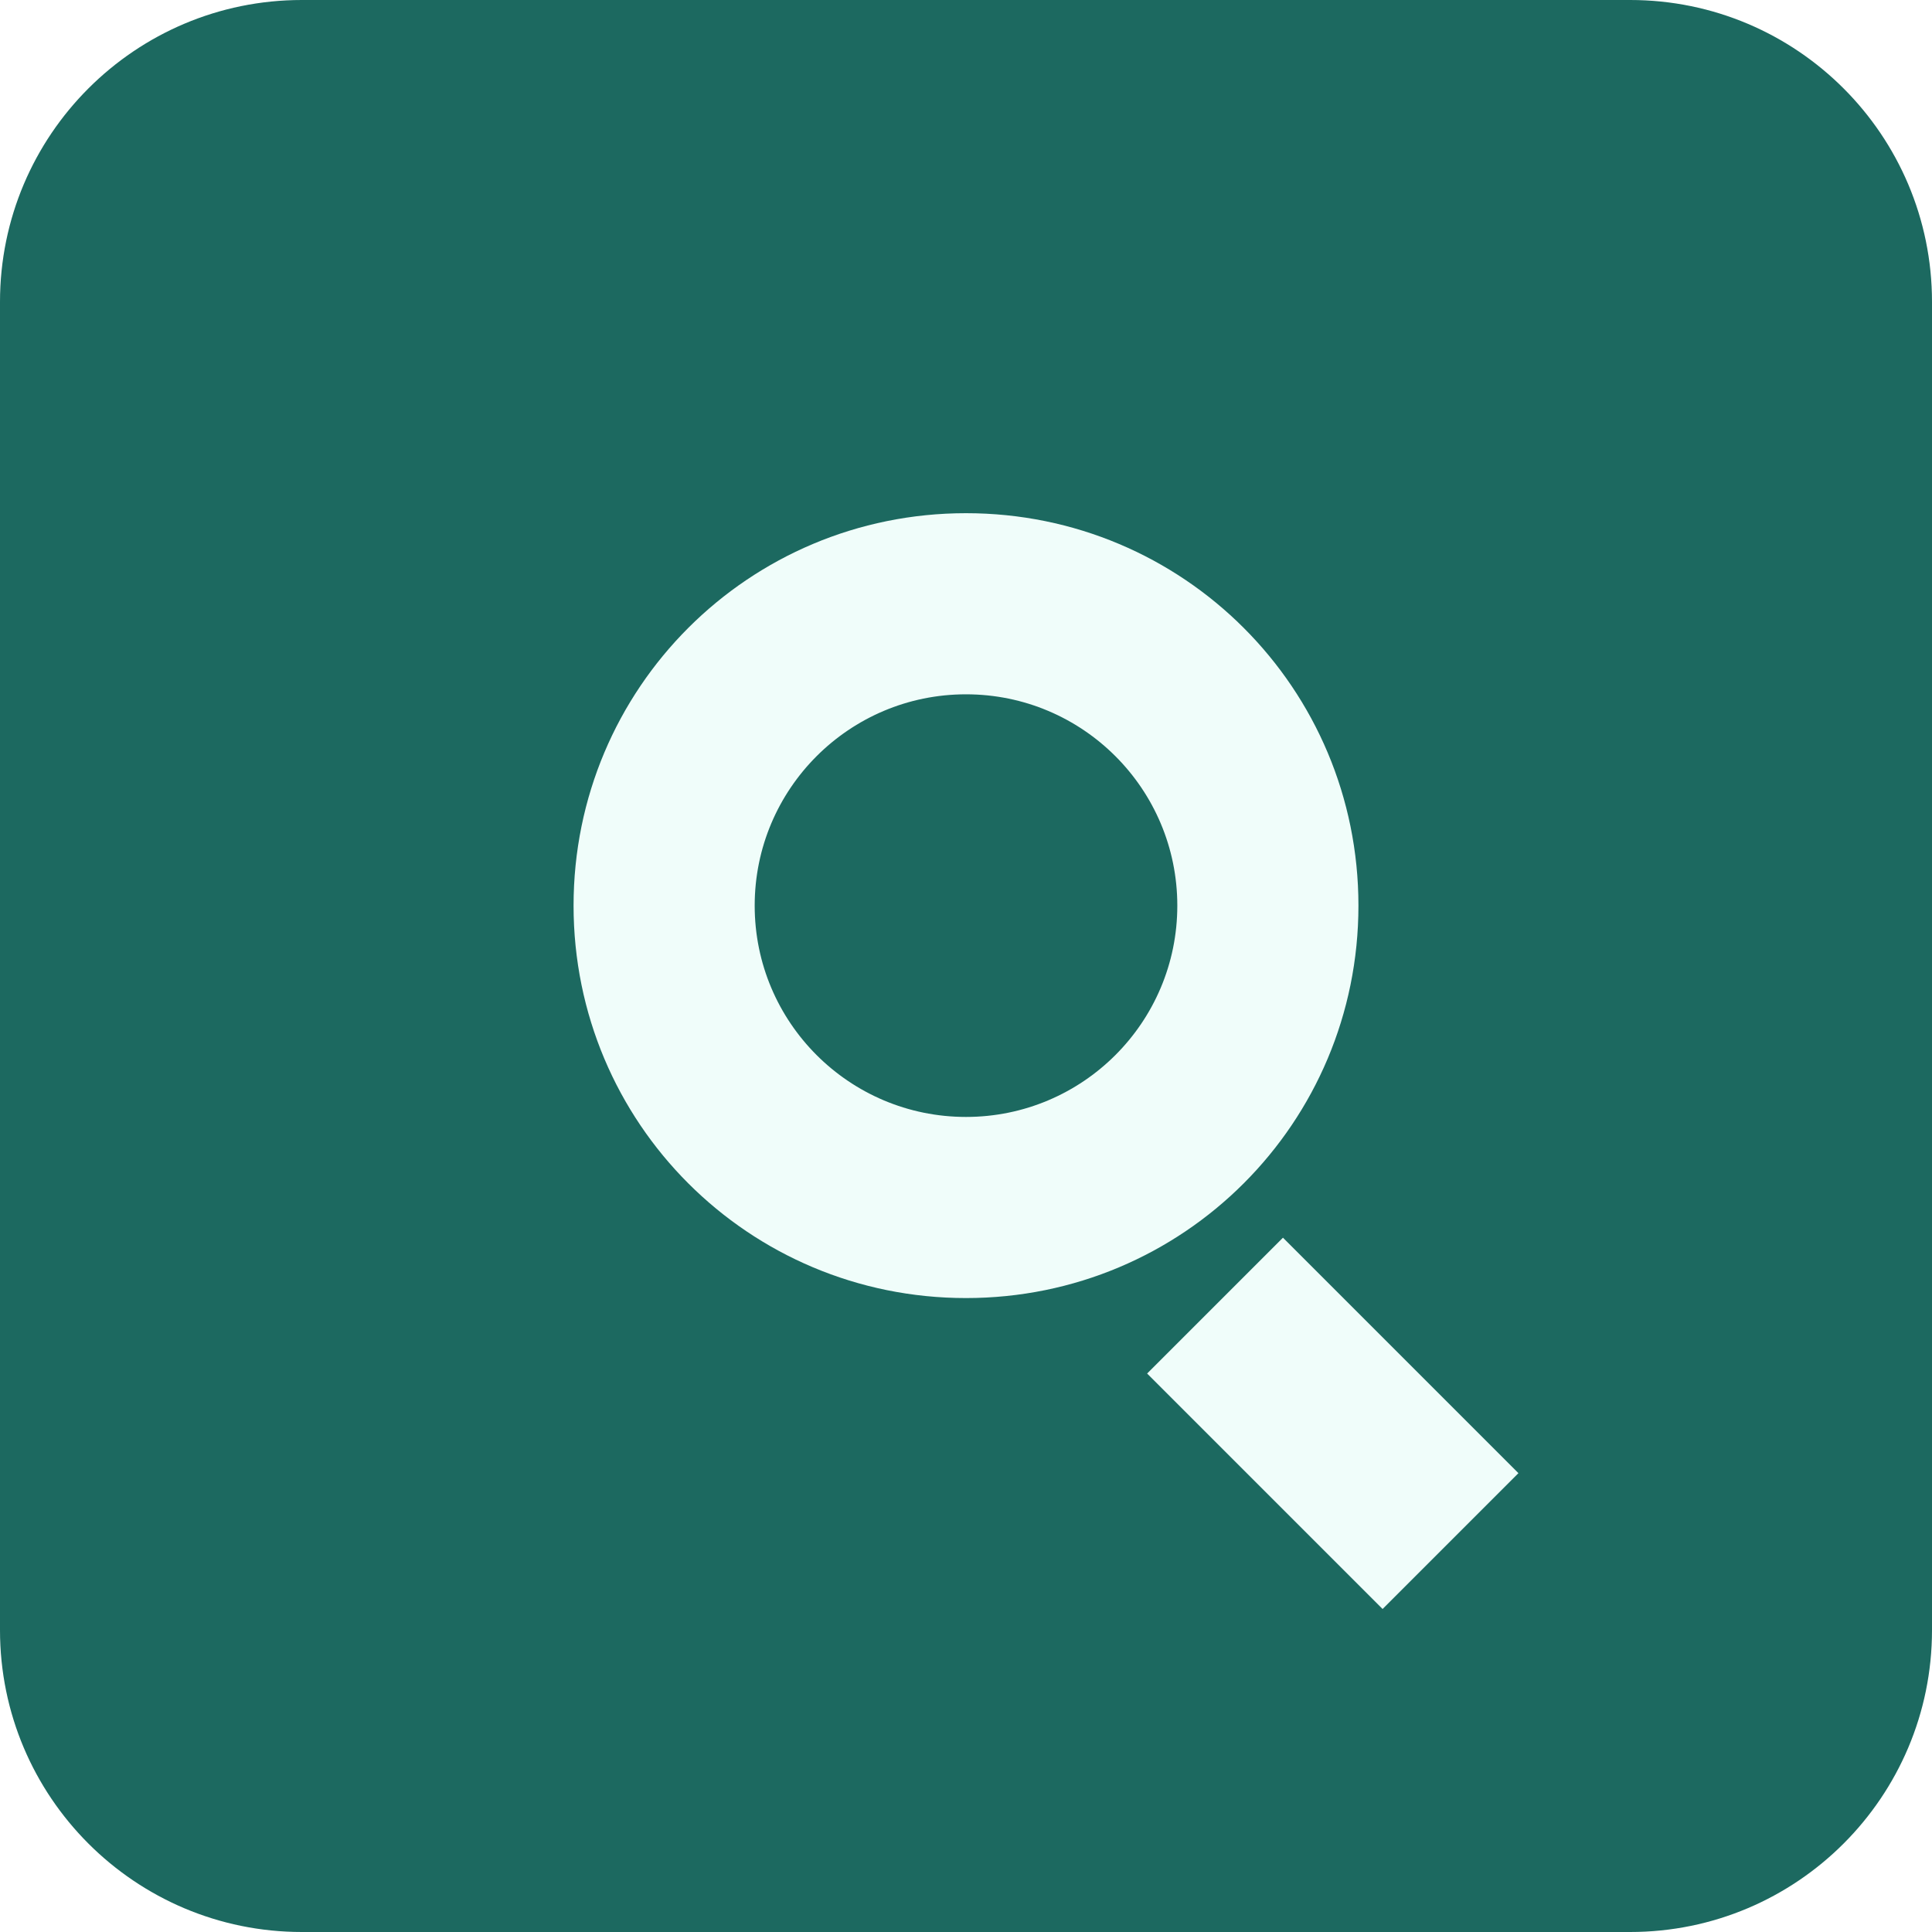
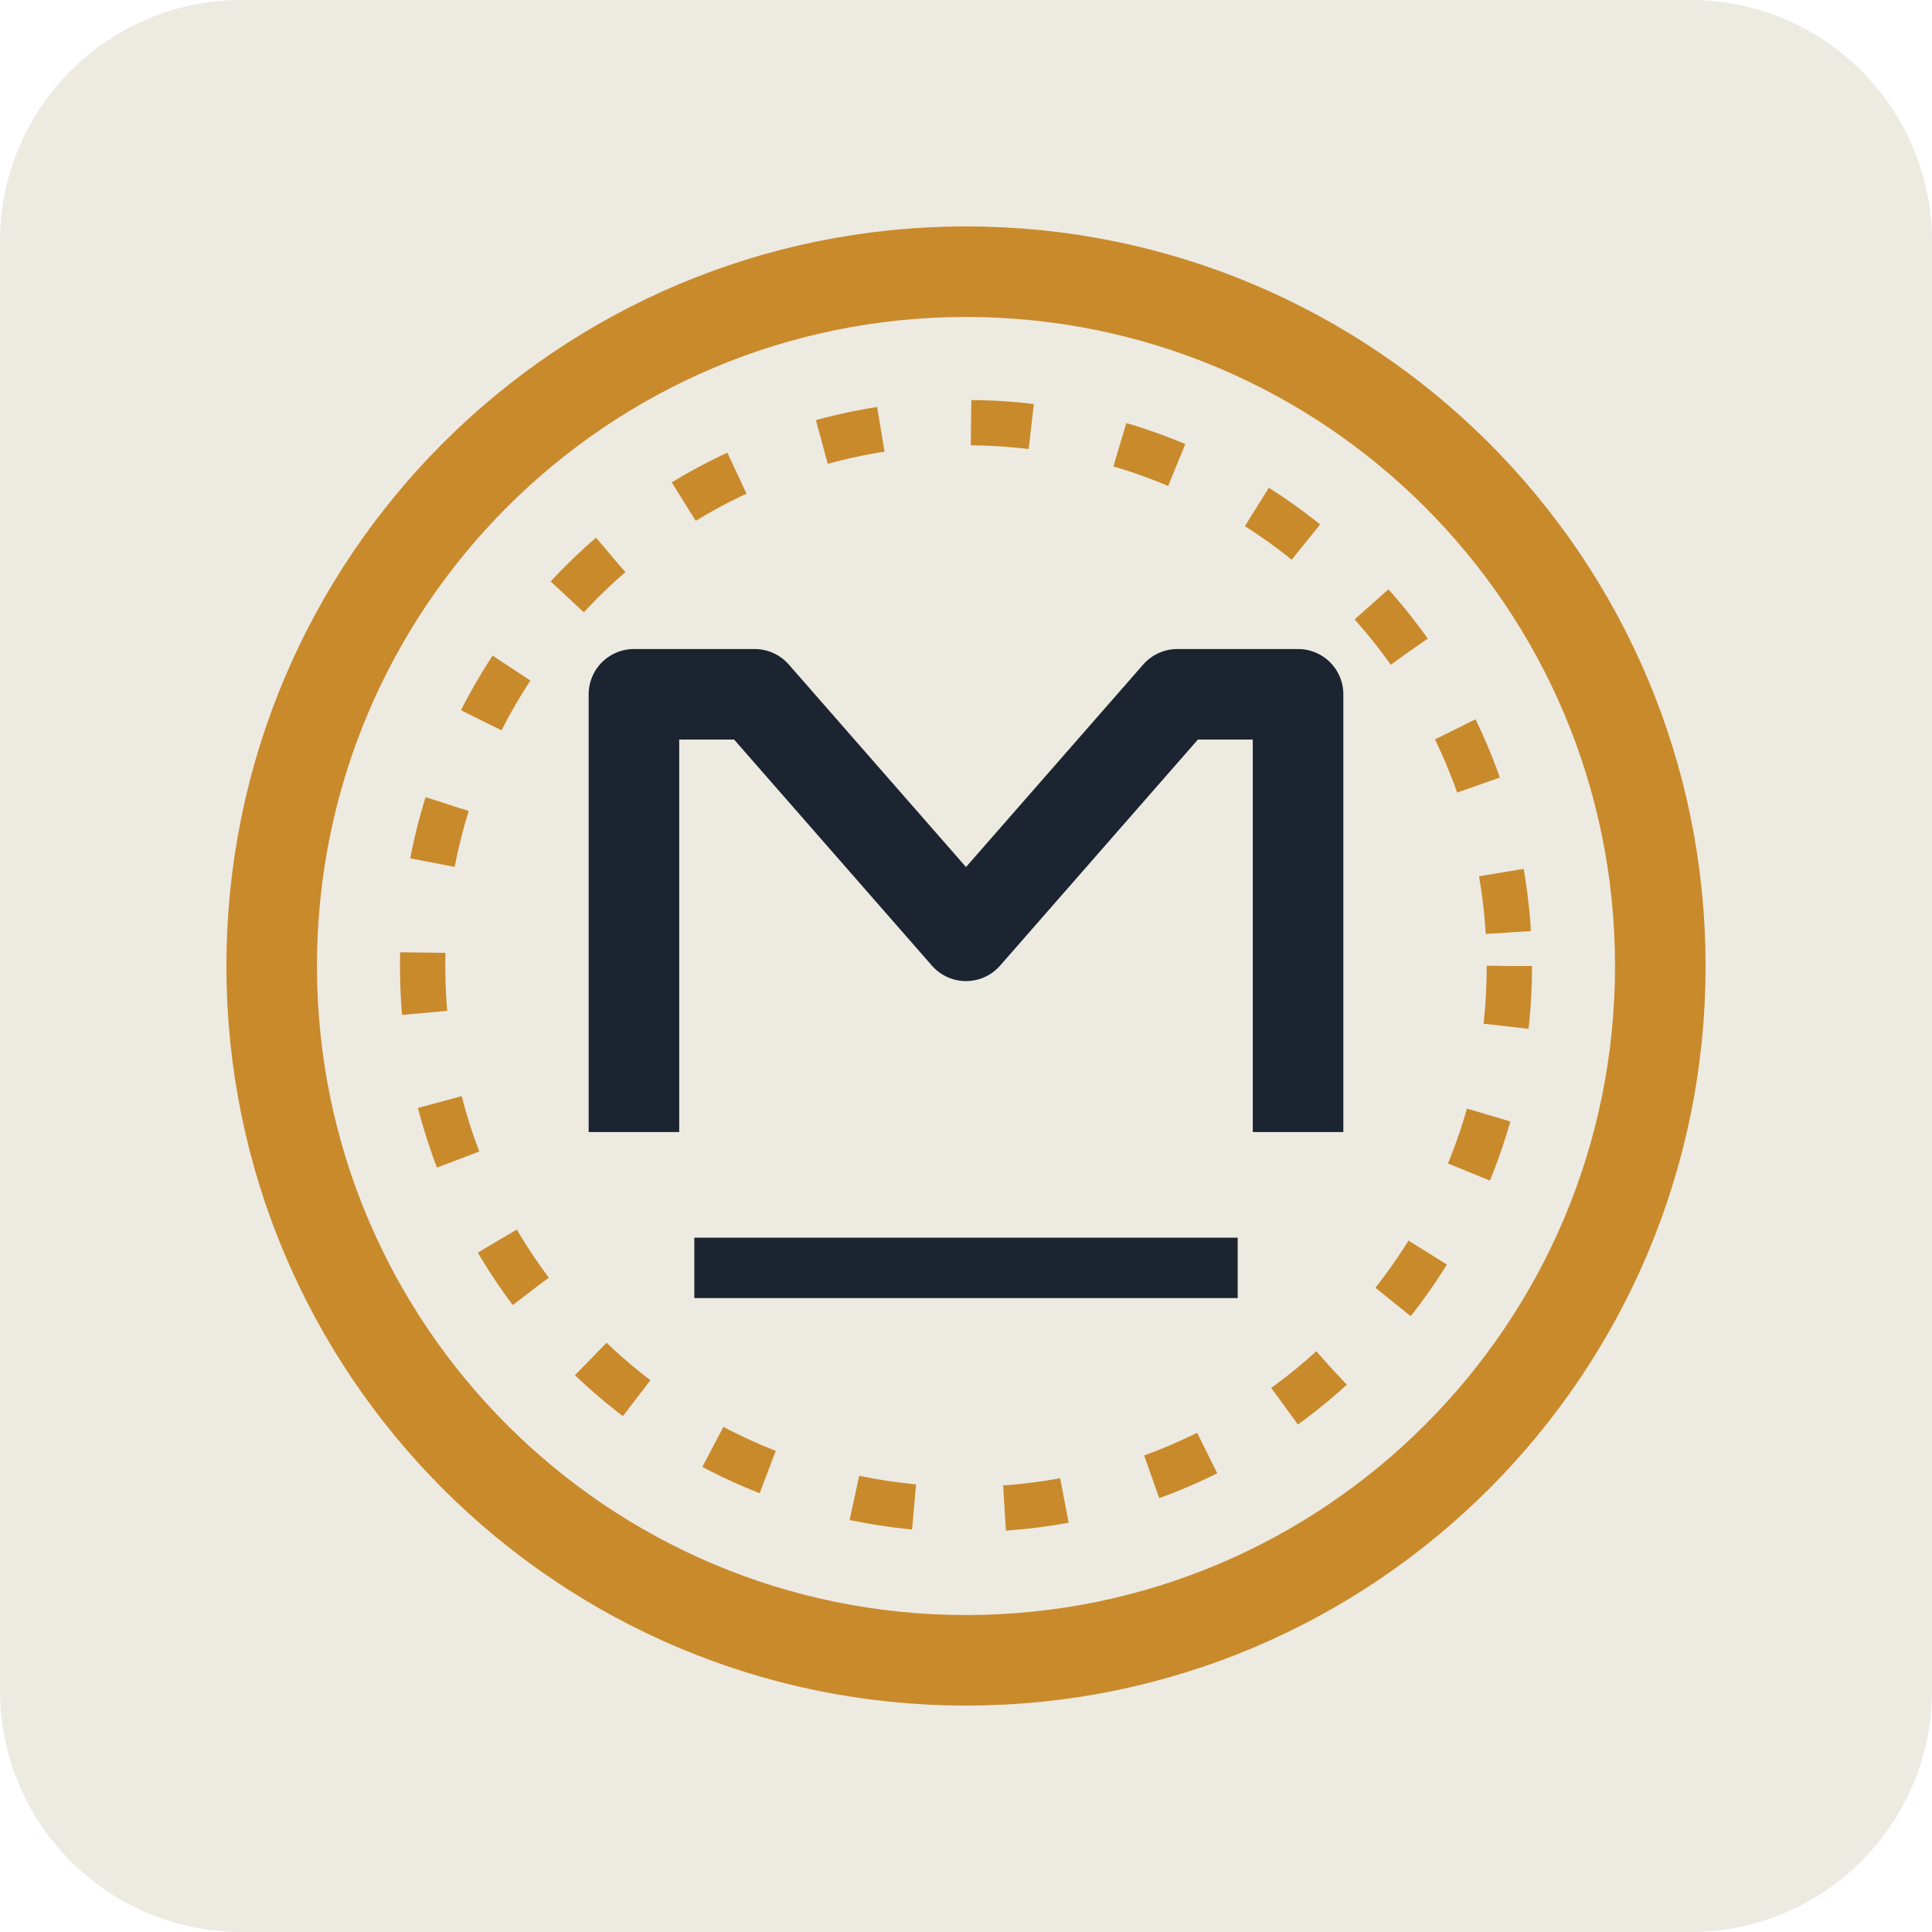
<svg xmlns="http://www.w3.org/2000/svg" viewBox="0 0 64 64">
-   <rect width="64" height="64" rx="10" fill="#1c6960" />
-   <path fill="#f0fdfa" d="M19 30c0-7.2 5.8-13 13-13s13 5.8 13 13-5.8 13-13 13-13-5.8-13-13Zm13-7a7 7 0 1 0 0 14 7 7 0 0 0 0-14Z" />
-   <path fill="#f0fdfa" d="m42.5 41 7.8 7.8-4.5 4.5-7.8-7.8z" />
+   <rect width="64" height="64" rx="8" fill="#EDEAE1" />
+   <circle cx="32" cy="32" r="23" fill="none" stroke="#C98A2C" stroke-width="3" />
+   <circle cx="32" cy="32" r="18" fill="none" stroke="#C98A2C" stroke-width="1.5" stroke-dasharray="2 3" />
+   <path d="M21 36V23h4l7 8 7-8h4v13" fill="none" stroke="#1B2430" stroke-width="3" stroke-linecap="square" stroke-linejoin="round" />
+   <path d="M23 42h18" stroke="#1B2430" stroke-width="2" />
</svg>
